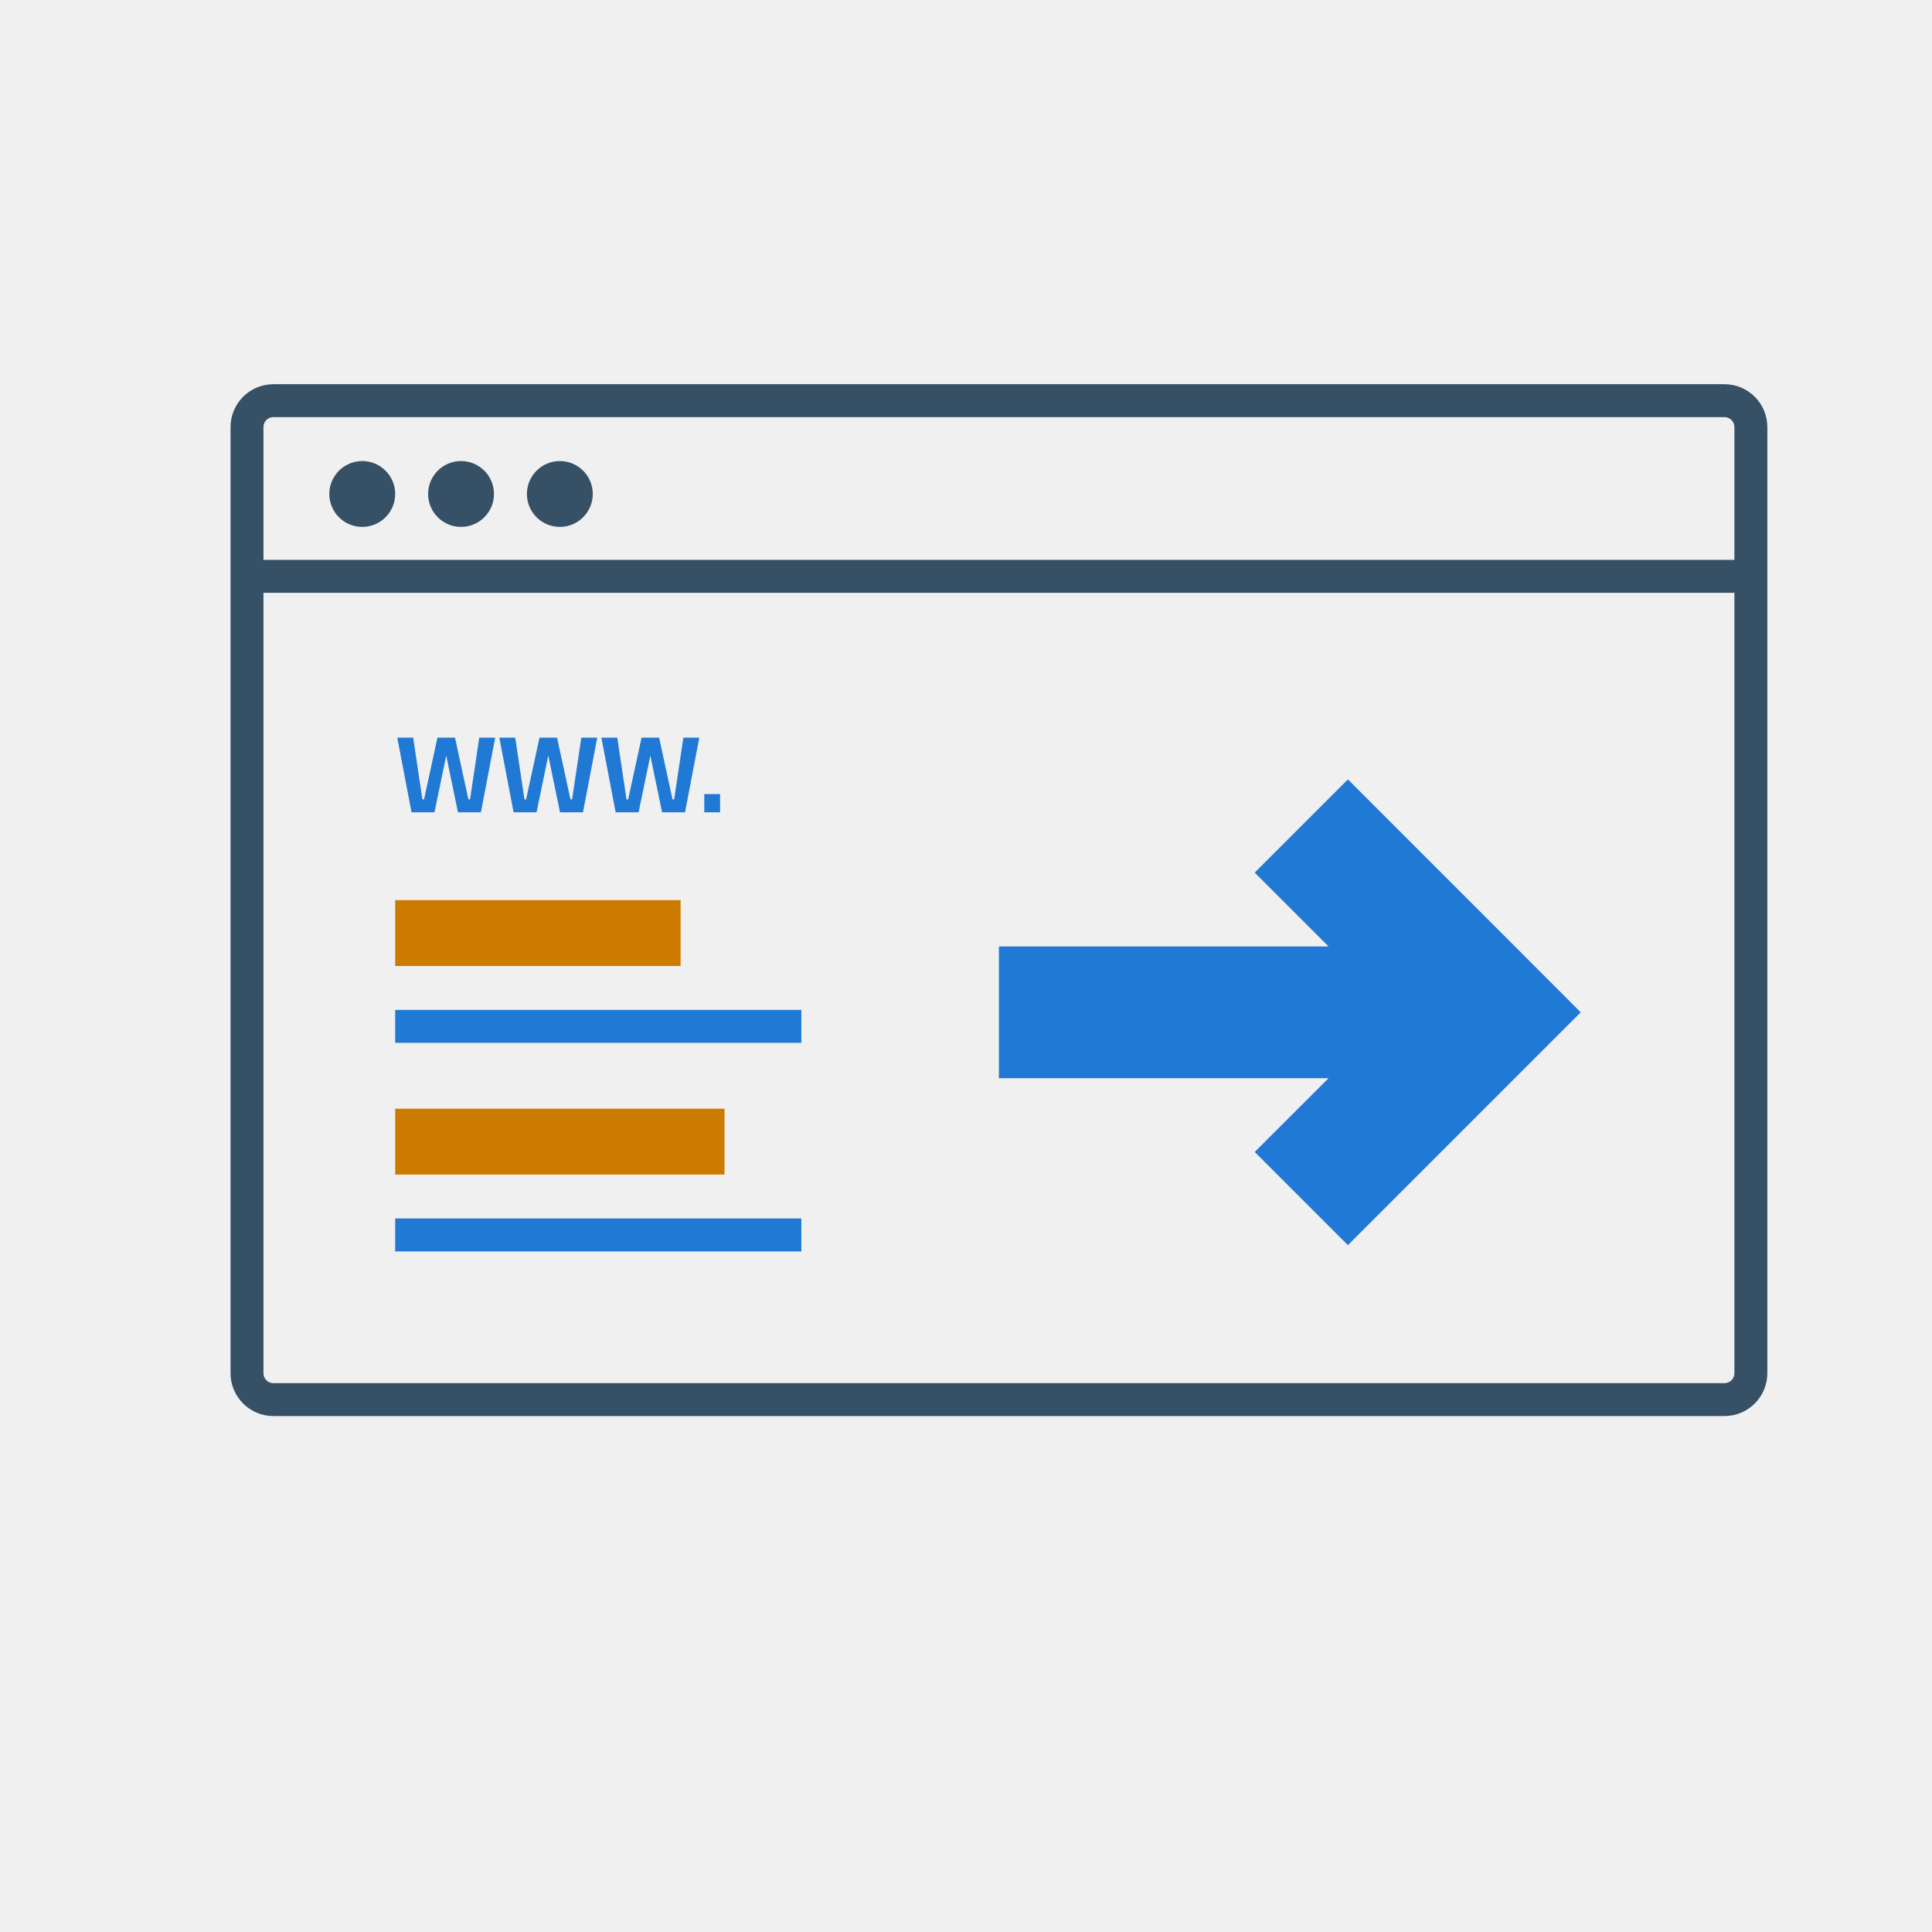
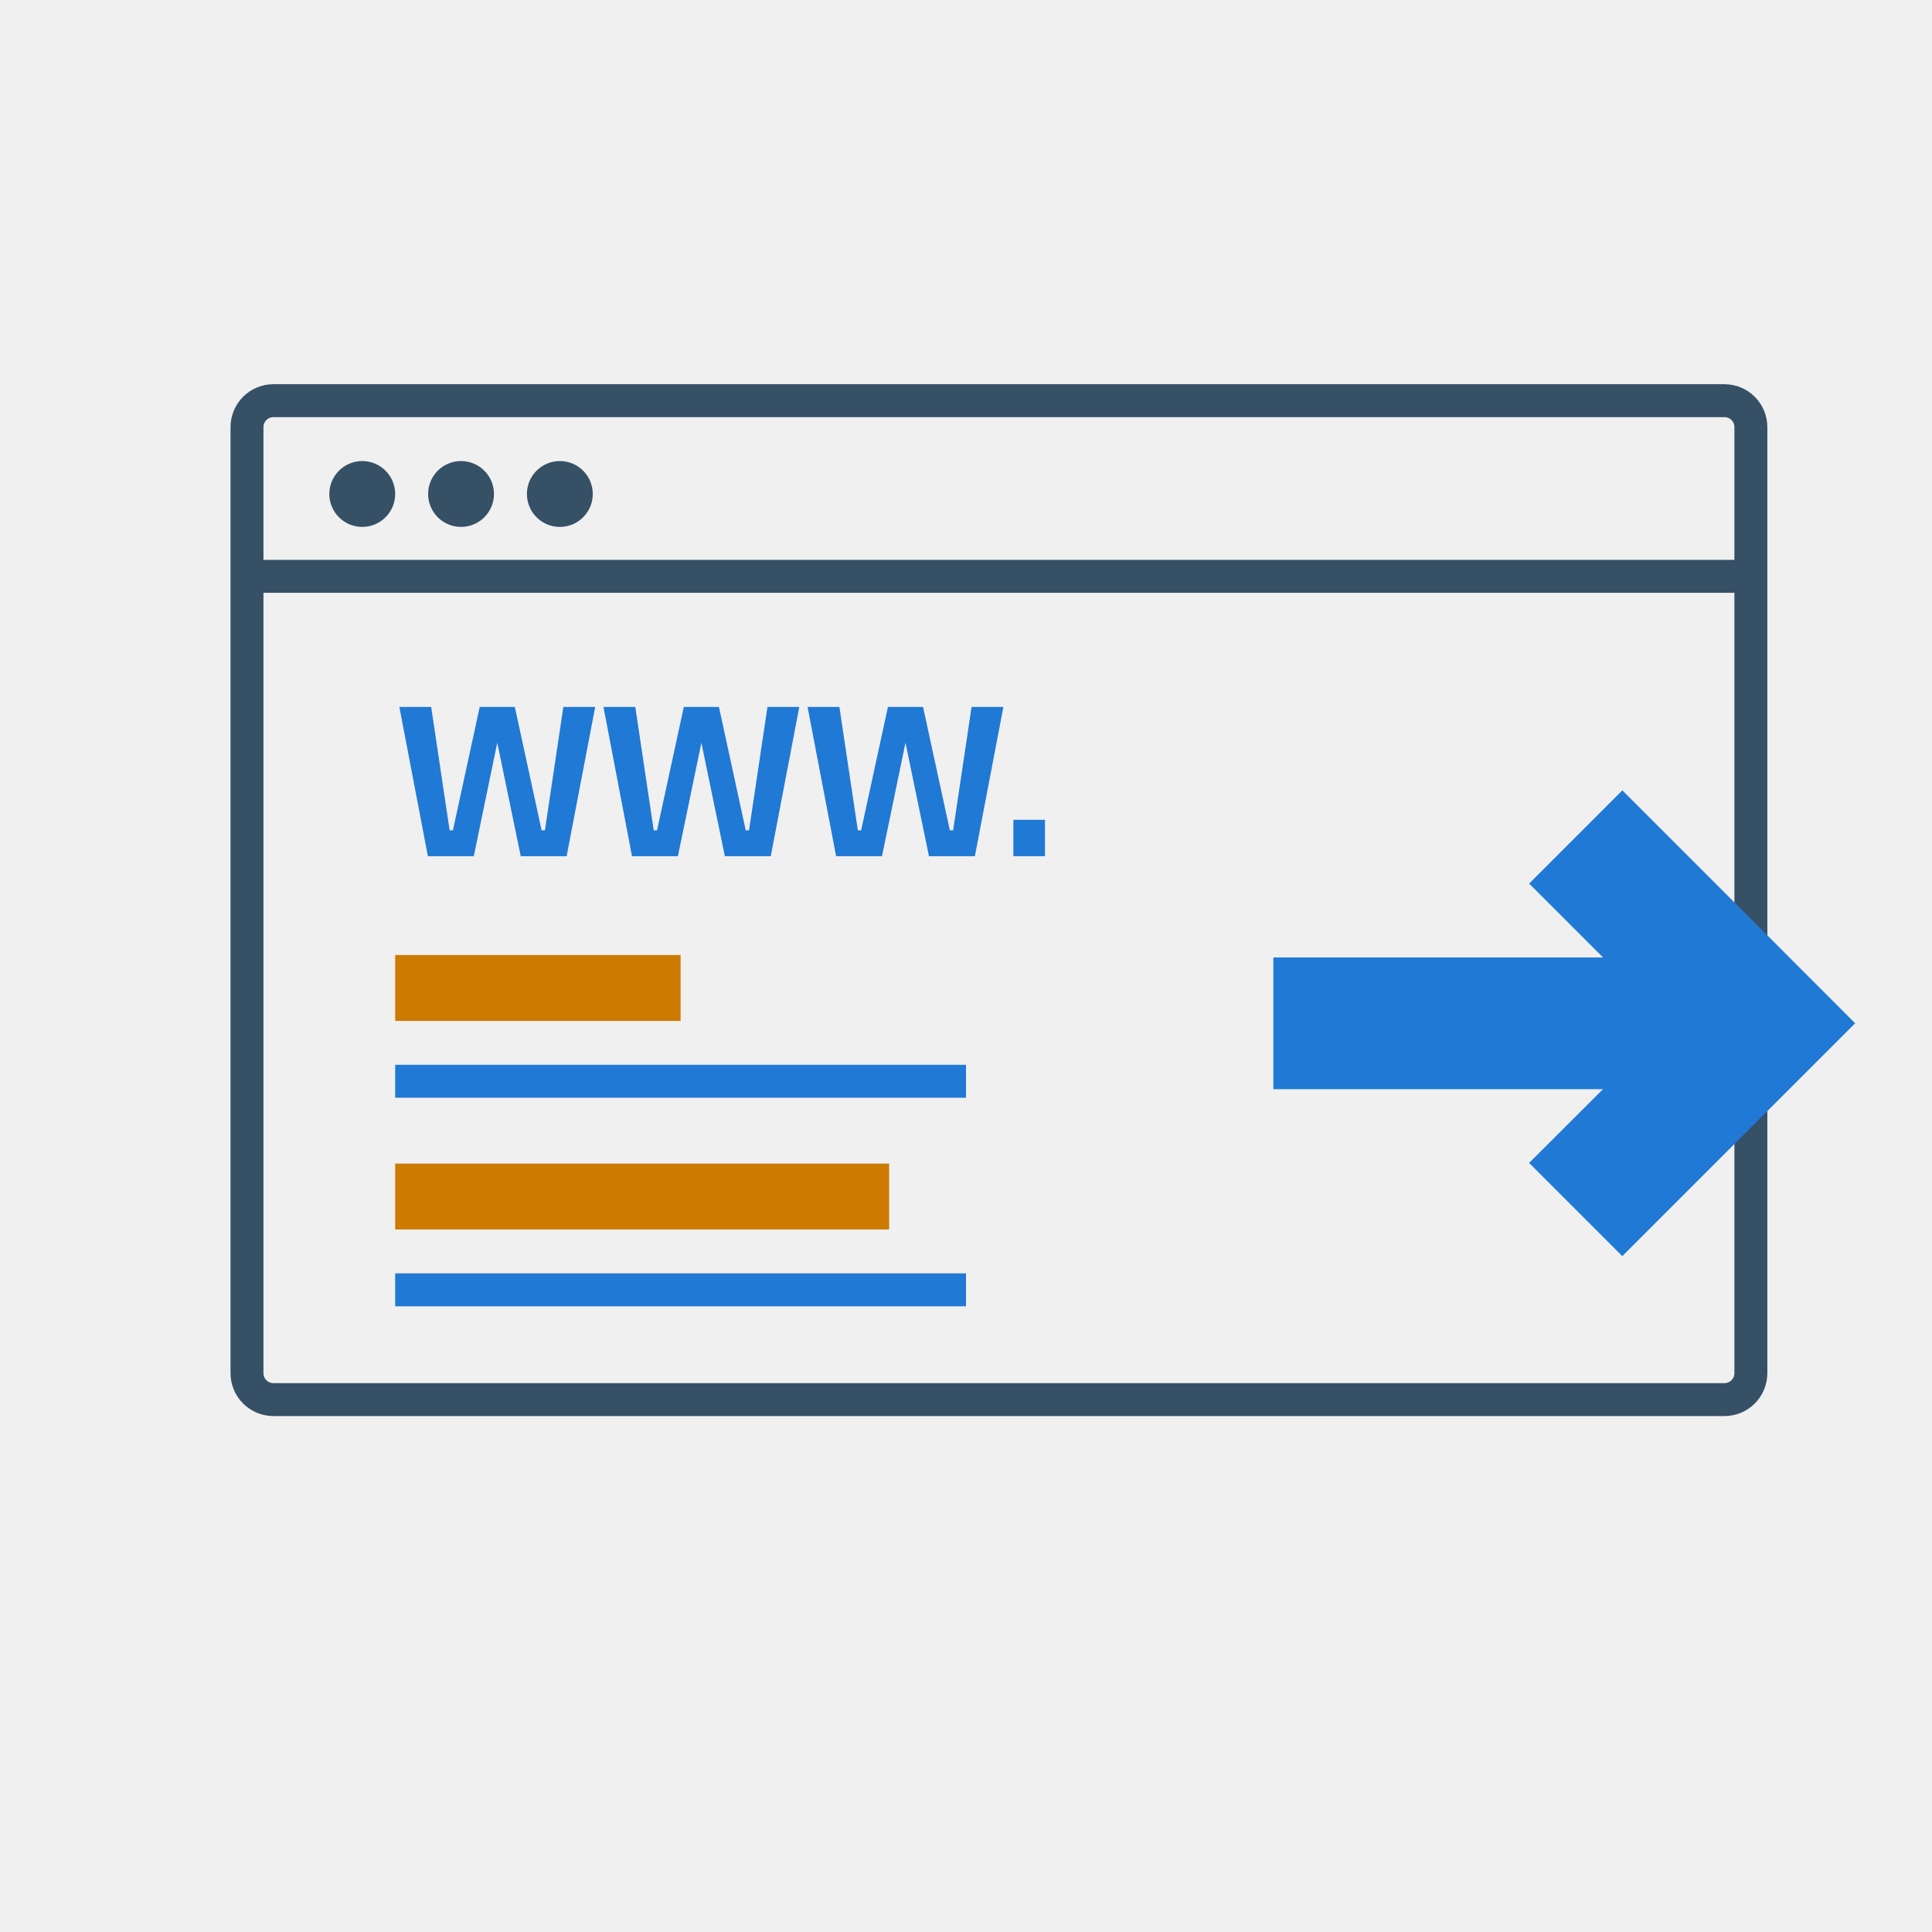
<svg xmlns="http://www.w3.org/2000/svg" width="176" height="176" viewBox="0 0 176 176" fill="none">
  <g clip-path="url(#clip0_40002001_41379)">
    <path d="M33 48C34.657 48 36 46.657 36 45C36 43.343 34.657 42 33 42C31.343 42 30 43.343 30 45C30 46.657 31.343 48 33 48Z" fill="#365066" />
    <path d="M42 48C43.657 48 45 46.657 45 45C45 43.343 43.657 42 42 42C40.343 42 39 43.343 39 45C39 46.657 40.343 48 42 48Z" fill="#365066" />
    <path d="M51 48C52.657 48 54 46.657 54 45C54 43.343 52.657 42 51 42C49.343 42 48 43.343 48 45C48 46.657 49.343 48 51 48Z" fill="#365066" />
    <path d="M157.1 35H24.9C23.866 35.003 22.876 35.414 22.145 36.145C21.414 36.876 21.003 37.867 21 38.9V125.1C21.003 126.134 21.414 127.124 22.145 127.855C22.876 128.586 23.866 128.997 24.9 129H157.1C158.134 128.997 159.124 128.586 159.855 127.855C160.586 127.124 160.997 126.134 161 125.1V38.9C160.997 37.867 160.586 36.876 159.855 36.145C159.124 35.414 158.134 35.003 157.1 35ZM158 125.1C158 125.339 157.905 125.568 157.736 125.736C157.568 125.905 157.339 126 157.1 126H24.9C24.661 126 24.432 125.905 24.264 125.736C24.095 125.568 24 125.339 24 125.1V54H158V125.1ZM158 51H24V38.9C24 38.661 24.095 38.432 24.264 38.264C24.432 38.095 24.661 38 24.9 38H157.1C157.339 38 157.568 38.095 157.736 38.264C157.905 38.432 158 38.661 158 38.9V51Z" fill="#365066" />
-     <path d="M62 88V82H49H36V88H62Z" fill="#CC7A00" />
-     <path d="M73 92H36V95H73V92Z" fill="#2079D4" />
-     <path d="M66 101H36V107H66V101Z" fill="#CC7A00" />
-     <path d="M73 111H36V114H73V111Z" fill="#2079D4" />
-     <path d="M122.79 113.43L135.52 100.7L144 92.22L135.52 83.73L122.79 71L114.3 79.49L121.03 86.22L91 86.22L91 98.22L121.03 98.22L114.3 104.94L122.79 113.43Z" fill="#2079D4" />
-     <path d="M36.19 67.2H37.64L38.48 72.82H38.63L39.85 67.2H41.45L42.67 72.82H42.82L43.66 67.2H45.11L43.81 74H41.72L40.65 68.83L39.58 74H37.49L36.19 67.2ZM45.487 67.2H46.937L47.777 72.82H47.927L49.147 67.2H50.747L51.967 72.82H52.117L52.957 67.2H54.407L53.107 74H51.017L49.947 68.83L48.877 74H46.787L45.487 67.2ZM54.784 67.2H56.234L57.074 72.82H57.224L58.444 67.2H60.044L61.264 72.82H61.414L62.254 67.2H63.704L62.404 74H60.314L59.244 68.83L58.174 74H56.084L54.784 67.2ZM64.158 74V72.34H65.598V74H64.158Z" fill="#2079D4" />
+     <path d="M62 93V87H49H36V93H62Z" fill="#CC7A00" />
+     <path d="M88 97H36V100H88V97Z" fill="#2079D4" />
+     <path d="M81 106H36V112H81V106Z" fill="#CC7A00" />
+     <path d="M88 116H36V119H88V116Z" fill="#2079D4" />
+     <path d="M147.79 114.43L160.52 101.7L169 93.22L160.52 84.73L147.79 72L139.3 80.49L146.03 87.22L116 87.22L116 99.22L146.03 99.22L139.3 105.94L147.79 114.43Z" fill="#2079D4" />
+     <path d="M36.38 64.4H39.28L40.96 75.64H41.26L43.7 64.4H46.9L49.34 75.64H49.64L51.32 64.4H54.22L51.62 78H47.44L45.3 67.66L43.16 78H38.98L36.38 64.4ZM54.974 64.4H57.874L59.554 75.64H59.854L62.294 64.4H65.494L67.934 75.64H68.234L69.914 64.4H72.814L70.214 78H66.034L63.894 67.66L61.754 78H57.574L54.974 64.4ZM73.567 64.4H76.468L78.147 75.64H78.448L80.888 64.4H84.088L86.528 75.64H86.828L88.507 64.4H91.407L88.808 78H84.627L82.487 67.66L80.347 78H76.168L73.567 64.4ZM92.315 78V74.68H95.195V78H92.315Z" fill="#2079D4" />
  </g>
  <defs>
    <clipPath id="clip0_40002001_41379">
      <rect width="176" height="176" fill="white" />
    </clipPath>
  </defs>
</svg>
